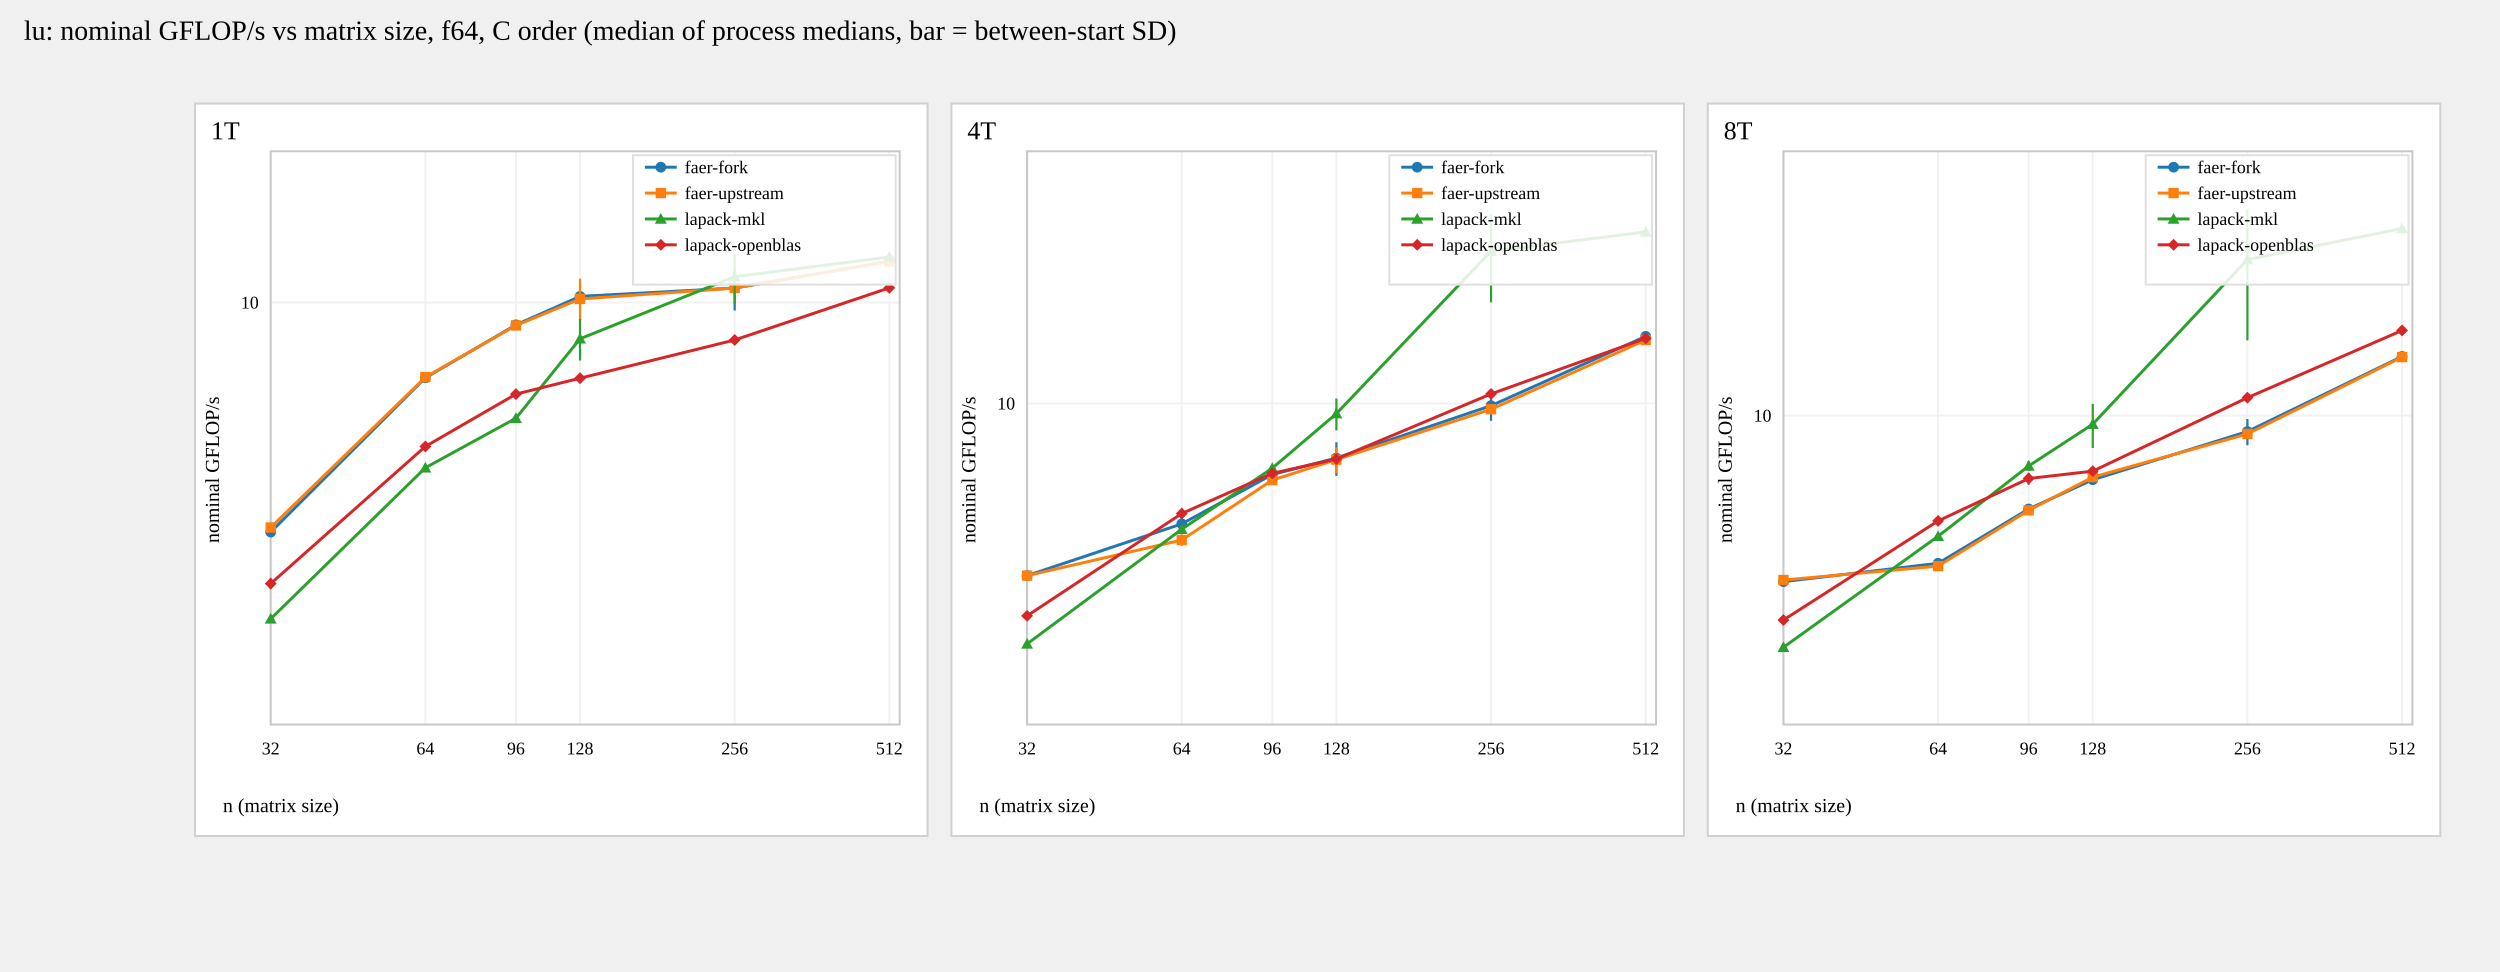
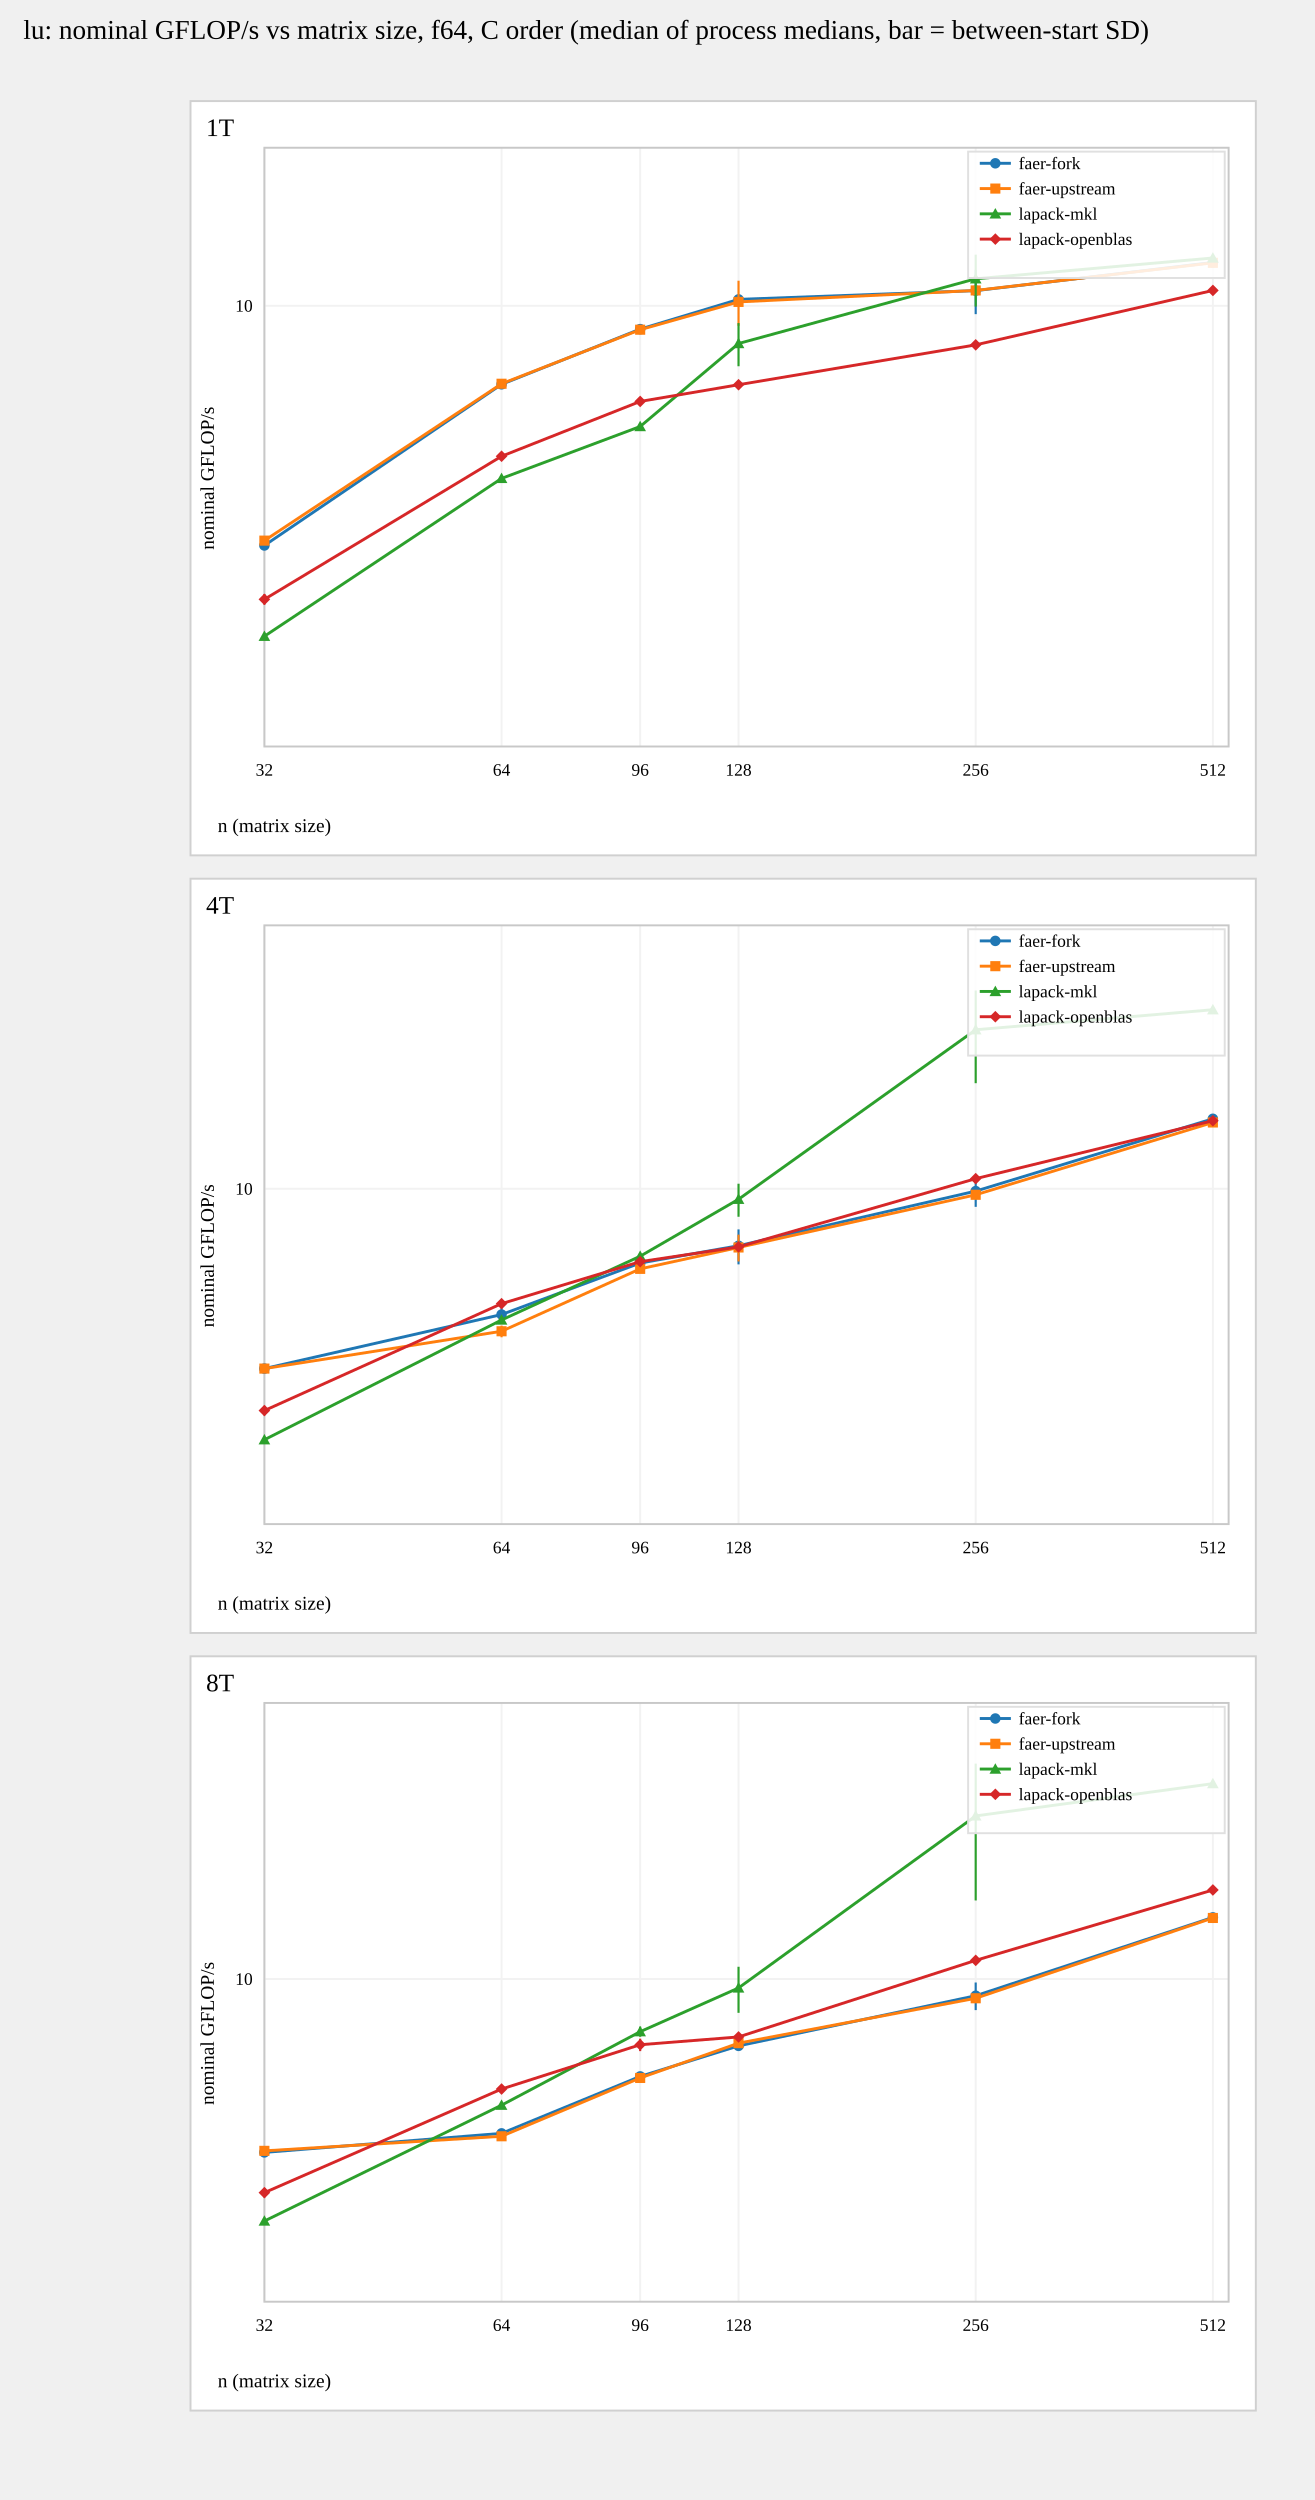
- <svg xmlns="http://www.w3.org/2000/svg" width="1256" height="488" viewBox="0 0 1256 488">
+ <svg xmlns="http://www.w3.org/2000/svg" width="676" height="1286" viewBox="0 0 676 1286">
  <text x="12.0" y="20.0" font-size="14" text-anchor="start">lu: nominal GFLOP/s vs matrix size, f64, C order (median of process medians, bar = between-start SD)</text>
  <g>
-     <rect x="98" y="52" width="368" height="368" fill="#ffffff" stroke="#d0d0d0" />
+     <rect x="98" y="52" width="548" height="388" fill="#ffffff" stroke="#d0d0d0" />
    <text x="106.0" y="70.0" font-size="13" text-anchor="start">1T</text>
-     <line x1="136.0" y1="76" x2="136.0" y2="364" stroke="#f2f2f2" />
-     <text x="136.0" y="379.0" font-size="9" text-anchor="middle">32</text>
-     <line x1="213.7" y1="76" x2="213.7" y2="364" stroke="#f2f2f2" />
-     <text x="213.7" y="379.0" font-size="9" text-anchor="middle">64</text>
-     <line x1="259.2" y1="76" x2="259.2" y2="364" stroke="#f2f2f2" />
-     <text x="259.2" y="379.0" font-size="9" text-anchor="middle">96</text>
-     <line x1="291.4" y1="76" x2="291.4" y2="364" stroke="#f2f2f2" />
-     <text x="291.4" y="379.0" font-size="9" text-anchor="middle">128</text>
-     <line x1="369.1" y1="76" x2="369.1" y2="364" stroke="#f2f2f2" />
-     <text x="369.1" y="379.0" font-size="9" text-anchor="middle">256</text>
-     <line x1="446.8" y1="76" x2="446.8" y2="364" stroke="#f2f2f2" />
-     <text x="446.8" y="379.0" font-size="9" text-anchor="middle">512</text>
-     <line x1="136" y1="152.0" x2="452" y2="152.0" stroke="#f2f2f2" />
-     <text x="130.0" y="155.0" font-size="9" text-anchor="end">10</text>
-     <rect x="136" y="76" width="316" height="288" fill="none" stroke="#c8c8c8" />
-     <text x="112.0" y="408.0" font-size="10" text-anchor="start">n (matrix size)</text>
-     <text x="110.0" y="236.0" font-size="10" text-anchor="middle" transform="rotate(-90 110.0 236.0)">nominal GFLOP/s</text>
-     <polyline points="136.0,267.3 213.7,189.8 259.2,163.2 291.4,148.9 369.1,144.7 446.8,131.2" fill="none" stroke="#1f77b4" stroke-width="1.5" />
-     <line x1="136.0" y1="268.0" x2="136.0" y2="266.7" stroke="#1f77b4" stroke-width="1.1" />
-     <circle cx="136.0" cy="267.3" r="2.7" fill="#1f77b4" />
-     <line x1="213.7" y1="190.9" x2="213.7" y2="188.8" stroke="#1f77b4" stroke-width="1.1" />
-     <circle cx="213.7" cy="189.8" r="2.7" fill="#1f77b4" />
-     <line x1="259.2" y1="164.4" x2="259.2" y2="162.0" stroke="#1f77b4" stroke-width="1.1" />
-     <circle cx="259.2" cy="163.2" r="2.7" fill="#1f77b4" />
-     <line x1="291.4" y1="149.7" x2="291.4" y2="148.1" stroke="#1f77b4" stroke-width="1.1" />
-     <circle cx="291.4" cy="148.9" r="2.7" fill="#1f77b4" />
-     <line x1="369.1" y1="156.0" x2="369.1" y2="134.7" stroke="#1f77b4" stroke-width="1.1" />
-     <circle cx="369.1" cy="144.7" r="2.7" fill="#1f77b4" />
-     <line x1="446.8" y1="132.0" x2="446.8" y2="130.3" stroke="#1f77b4" stroke-width="1.1" />
-     <circle cx="446.8" cy="131.2" r="2.7" fill="#1f77b4" />
-     <polyline points="136.0,265.0 213.7,189.5 259.2,163.5 291.4,150.2 369.1,144.7 446.8,131.3" fill="none" stroke="#ff7f0e" stroke-width="1.5" />
-     <line x1="136.0" y1="265.4" x2="136.0" y2="264.6" stroke="#ff7f0e" stroke-width="1.1" />
-     <rect x="133.4" y="262.4" width="5.2" height="5.2" fill="#ff7f0e" />
-     <line x1="213.7" y1="191.0" x2="213.7" y2="188.0" stroke="#ff7f0e" stroke-width="1.1" />
-     <rect x="211.1" y="186.9" width="5.2" height="5.2" fill="#ff7f0e" />
-     <line x1="259.2" y1="164.6" x2="259.2" y2="162.4" stroke="#ff7f0e" stroke-width="1.1" />
-     <rect x="256.6" y="160.9" width="5.2" height="5.2" fill="#ff7f0e" />
-     <line x1="291.4" y1="161.7" x2="291.4" y2="140.0" stroke="#ff7f0e" stroke-width="1.1" />
-     <rect x="288.8" y="147.6" width="5.2" height="5.2" fill="#ff7f0e" />
-     <line x1="369.1" y1="144.7" x2="369.1" y2="144.6" stroke="#ff7f0e" stroke-width="1.1" />
-     <rect x="366.5" y="142.1" width="5.2" height="5.2" fill="#ff7f0e" />
-     <line x1="446.8" y1="131.6" x2="446.8" y2="131.0" stroke="#ff7f0e" stroke-width="1.1" />
-     <rect x="444.2" y="128.7" width="5.2" height="5.2" fill="#ff7f0e" />
-     <polyline points="136.0,310.9 213.7,235.0 259.2,210.1 291.4,170.2 369.1,139.0 446.8,129.1" fill="none" stroke="#2ca02c" stroke-width="1.5" />
-     <line x1="136.0" y1="311.1" x2="136.0" y2="310.8" stroke="#2ca02c" stroke-width="1.1" />
-     <polygon points="136.0,307.9 133.0,313.3 139.0,313.3" fill="#2ca02c" />
-     <line x1="213.7" y1="235.3" x2="213.7" y2="234.8" stroke="#2ca02c" stroke-width="1.1" />
-     <polygon points="213.7,232.0 210.7,237.4 216.7,237.4" fill="#2ca02c" />
-     <line x1="259.2" y1="210.8" x2="259.2" y2="209.4" stroke="#2ca02c" stroke-width="1.1" />
-     <polygon points="259.2,207.1 256.2,212.5 262.2,212.5" fill="#2ca02c" />
-     <line x1="291.4" y1="181.1" x2="291.4" y2="160.3" stroke="#2ca02c" stroke-width="1.1" />
-     <polygon points="291.4,167.2 288.4,172.6 294.4,172.6" fill="#2ca02c" />
-     <line x1="369.1" y1="152.4" x2="369.1" y2="127.4" stroke="#2ca02c" stroke-width="1.1" />
-     <polygon points="369.1,136.0 366.1,141.4 372.1,141.4" fill="#2ca02c" />
-     <line x1="446.8" y1="129.7" x2="446.8" y2="128.4" stroke="#2ca02c" stroke-width="1.1" />
-     <polygon points="446.8,126.1 443.8,131.5 449.8,131.5" fill="#2ca02c" />
-     <polyline points="136.0,293.2 213.7,224.3 259.2,198.0 291.4,190.0 369.1,170.8 446.8,144.6" fill="none" stroke="#d62728" stroke-width="1.5" />
-     <line x1="136.0" y1="295.7" x2="136.0" y2="290.7" stroke="#d62728" stroke-width="1.1" />
-     <polygon points="136.0,290.2 133.0,293.2 136.0,296.2 139.0,293.2" fill="#d62728" />
-     <line x1="213.7" y1="225.9" x2="213.7" y2="222.8" stroke="#d62728" stroke-width="1.1" />
-     <polygon points="213.7,221.3 210.7,224.3 213.7,227.3 216.7,224.3" fill="#d62728" />
-     <line x1="259.2" y1="198.5" x2="259.2" y2="197.5" stroke="#d62728" stroke-width="1.1" />
-     <polygon points="259.2,195.0 256.2,198.0 259.2,201.0 262.2,198.0" fill="#d62728" />
-     <line x1="291.4" y1="190.1" x2="291.4" y2="189.9" stroke="#d62728" stroke-width="1.1" />
-     <polygon points="291.4,187.0 288.4,190.0 291.4,193.0 294.4,190.0" fill="#d62728" />
-     <line x1="369.1" y1="171.0" x2="369.1" y2="170.7" stroke="#d62728" stroke-width="1.1" />
-     <polygon points="369.1,167.8 366.1,170.8 369.1,173.8 372.1,170.8" fill="#d62728" />
-     <line x1="446.8" y1="145.6" x2="446.8" y2="143.7" stroke="#d62728" stroke-width="1.1" />
-     <polygon points="446.8,141.6 443.8,144.6 446.8,147.6 449.8,144.6" fill="#d62728" />
-     <rect x="318" y="78" width="132" height="65" fill="#ffffff" fill-opacity="0.86" stroke="#e0e0e0" />
-     <line x1="324" y1="84" x2="340" y2="84" stroke="#1f77b4" stroke-width="1.5" />
-     <circle cx="332.0" cy="84.0" r="2.7" fill="#1f77b4" />
-     <text x="344.0" y="87.0" font-size="9" text-anchor="start">faer-fork</text>
-     <line x1="324" y1="97" x2="340" y2="97" stroke="#ff7f0e" stroke-width="1.5" />
-     <rect x="329.4" y="94.4" width="5.2" height="5.2" fill="#ff7f0e" />
-     <text x="344.0" y="100.0" font-size="9" text-anchor="start">faer-upstream</text>
-     <line x1="324" y1="110" x2="340" y2="110" stroke="#2ca02c" stroke-width="1.5" />
-     <polygon points="332.0,107.0 329.0,112.4 335.0,112.4" fill="#2ca02c" />
-     <text x="344.0" y="113.0" font-size="9" text-anchor="start">lapack-mkl</text>
-     <line x1="324" y1="123" x2="340" y2="123" stroke="#d62728" stroke-width="1.5" />
-     <polygon points="332.0,120.0 329.0,123.0 332.0,126.0 335.0,123.0" fill="#d62728" />
-     <text x="344.0" y="126.0" font-size="9" text-anchor="start">lapack-openblas</text>
+     <line x1="136.0" y1="76" x2="136.0" y2="384" stroke="#f2f2f2" />
+     <text x="136.0" y="399.0" font-size="9" text-anchor="middle">32</text>
+     <line x1="258.0" y1="76" x2="258.0" y2="384" stroke="#f2f2f2" />
+     <text x="258.0" y="399.0" font-size="9" text-anchor="middle">64</text>
+     <line x1="329.3" y1="76" x2="329.3" y2="384" stroke="#f2f2f2" />
+     <text x="329.3" y="399.0" font-size="9" text-anchor="middle">96</text>
+     <line x1="379.9" y1="76" x2="379.9" y2="384" stroke="#f2f2f2" />
+     <text x="379.9" y="399.0" font-size="9" text-anchor="middle">128</text>
+     <line x1="501.9" y1="76" x2="501.9" y2="384" stroke="#f2f2f2" />
+     <text x="501.9" y="399.0" font-size="9" text-anchor="middle">256</text>
+     <line x1="623.9" y1="76" x2="623.9" y2="384" stroke="#f2f2f2" />
+     <text x="623.9" y="399.0" font-size="9" text-anchor="middle">512</text>
+     <line x1="136" y1="157.3" x2="632" y2="157.3" stroke="#f2f2f2" />
+     <text x="130.0" y="160.3" font-size="9" text-anchor="end">10</text>
+     <rect x="136" y="76" width="496" height="308" fill="none" stroke="#c8c8c8" />
+     <text x="112.0" y="428.0" font-size="10" text-anchor="start">n (matrix size)</text>
+     <text x="110.0" y="246.0" font-size="10" text-anchor="middle" transform="rotate(-90 110.0 246.0)">nominal GFLOP/s</text>
+     <polyline points="136.0,280.6 258.0,197.7 329.3,169.3 379.9,154.0 501.9,149.5 623.9,135.0" fill="none" stroke="#1f77b4" stroke-width="1.5" />
+     <line x1="136.0" y1="281.3" x2="136.0" y2="279.9" stroke="#1f77b4" stroke-width="1.1" />
+     <circle cx="136.0" cy="280.6" r="2.7" fill="#1f77b4" />
+     <line x1="258.0" y1="198.8" x2="258.0" y2="196.6" stroke="#1f77b4" stroke-width="1.1" />
+     <circle cx="258.0" cy="197.7" r="2.7" fill="#1f77b4" />
+     <line x1="329.3" y1="170.6" x2="329.3" y2="168.0" stroke="#1f77b4" stroke-width="1.1" />
+     <circle cx="329.3" cy="169.3" r="2.7" fill="#1f77b4" />
+     <line x1="379.9" y1="154.8" x2="379.9" y2="153.1" stroke="#1f77b4" stroke-width="1.1" />
+     <circle cx="379.9" cy="154.0" r="2.7" fill="#1f77b4" />
+     <line x1="501.9" y1="161.6" x2="501.9" y2="138.8" stroke="#1f77b4" stroke-width="1.1" />
+     <circle cx="501.9" cy="149.5" r="2.7" fill="#1f77b4" />
+     <line x1="623.9" y1="135.9" x2="623.9" y2="134.1" stroke="#1f77b4" stroke-width="1.1" />
+     <circle cx="623.9" cy="135.0" r="2.7" fill="#1f77b4" />
+     <polyline points="136.0,278.1 258.0,197.4 329.3,169.6 379.9,155.3 501.9,149.4 623.9,135.2" fill="none" stroke="#ff7f0e" stroke-width="1.5" />
+     <line x1="136.0" y1="278.5" x2="136.0" y2="277.7" stroke="#ff7f0e" stroke-width="1.1" />
+     <rect x="133.4" y="275.5" width="5.2" height="5.2" fill="#ff7f0e" />
+     <line x1="258.0" y1="199.0" x2="258.0" y2="195.8" stroke="#ff7f0e" stroke-width="1.1" />
+     <rect x="255.4" y="194.8" width="5.2" height="5.2" fill="#ff7f0e" />
+     <line x1="329.3" y1="170.8" x2="329.3" y2="168.4" stroke="#ff7f0e" stroke-width="1.1" />
+     <rect x="326.7" y="167.0" width="5.2" height="5.2" fill="#ff7f0e" />
+     <line x1="379.9" y1="167.6" x2="379.9" y2="144.4" stroke="#ff7f0e" stroke-width="1.1" />
+     <rect x="377.3" y="152.7" width="5.2" height="5.2" fill="#ff7f0e" />
+     <line x1="501.9" y1="149.5" x2="501.9" y2="149.4" stroke="#ff7f0e" stroke-width="1.1" />
+     <rect x="499.3" y="146.8" width="5.2" height="5.2" fill="#ff7f0e" />
+     <line x1="623.9" y1="135.5" x2="623.9" y2="134.8" stroke="#ff7f0e" stroke-width="1.1" />
+     <rect x="621.3" y="132.6" width="5.2" height="5.2" fill="#ff7f0e" />
+     <polyline points="136.0,327.3 258.0,246.1 329.3,219.4 379.9,176.7 501.9,143.4 623.9,132.7" fill="none" stroke="#2ca02c" stroke-width="1.5" />
+     <line x1="136.0" y1="327.5" x2="136.0" y2="327.1" stroke="#2ca02c" stroke-width="1.1" />
+     <polygon points="136.0,324.3 133.0,329.7 139.0,329.7" fill="#2ca02c" />
+     <line x1="258.0" y1="246.3" x2="258.0" y2="245.8" stroke="#2ca02c" stroke-width="1.1" />
+     <polygon points="258.0,243.1 255.0,248.5 261.0,248.5" fill="#2ca02c" />
+     <line x1="329.3" y1="220.1" x2="329.3" y2="218.6" stroke="#2ca02c" stroke-width="1.1" />
+     <polygon points="329.3,216.4 326.3,221.8 332.3,221.8" fill="#2ca02c" />
+     <line x1="379.9" y1="188.4" x2="379.9" y2="166.2" stroke="#2ca02c" stroke-width="1.1" />
+     <polygon points="379.9,173.7 376.9,179.1 382.9,179.1" fill="#2ca02c" />
+     <line x1="501.9" y1="157.7" x2="501.9" y2="131.0" stroke="#2ca02c" stroke-width="1.1" />
+     <polygon points="501.9,140.4 498.9,145.8 504.9,145.8" fill="#2ca02c" />
+     <line x1="623.9" y1="133.4" x2="623.9" y2="132.1" stroke="#2ca02c" stroke-width="1.1" />
+     <polygon points="623.9,129.7 620.9,135.1 626.9,135.1" fill="#2ca02c" />
+     <polyline points="136.0,308.3 258.0,234.7 329.3,206.5 379.9,197.9 501.9,177.4 623.9,149.4" fill="none" stroke="#d62728" stroke-width="1.5" />
+     <line x1="136.0" y1="311.0" x2="136.0" y2="305.6" stroke="#d62728" stroke-width="1.1" />
+     <polygon points="136.0,305.3 133.0,308.3 136.0,311.3 139.0,308.3" fill="#d62728" />
+     <line x1="258.0" y1="236.3" x2="258.0" y2="233.0" stroke="#d62728" stroke-width="1.1" />
+     <polygon points="258.0,231.7 255.0,234.7 258.0,237.7 261.0,234.7" fill="#d62728" />
+     <line x1="329.3" y1="207.0" x2="329.3" y2="205.9" stroke="#d62728" stroke-width="1.1" />
+     <polygon points="329.3,203.5 326.3,206.5 329.3,209.5 332.3,206.5" fill="#d62728" />
+     <line x1="379.9" y1="198.0" x2="379.9" y2="197.8" stroke="#d62728" stroke-width="1.1" />
+     <polygon points="379.9,194.9 376.9,197.9 379.9,200.9 382.9,197.9" fill="#d62728" />
+     <line x1="501.9" y1="177.6" x2="501.9" y2="177.2" stroke="#d62728" stroke-width="1.1" />
+     <polygon points="501.9,174.4 498.9,177.4 501.9,180.4 504.9,177.4" fill="#d62728" />
+     <line x1="623.9" y1="150.4" x2="623.9" y2="148.4" stroke="#d62728" stroke-width="1.1" />
+     <polygon points="623.9,146.4 620.9,149.4 623.9,152.4 626.9,149.4" fill="#d62728" />
+     <rect x="498" y="78" width="132" height="65" fill="#ffffff" fill-opacity="0.86" stroke="#e0e0e0" />
+     <line x1="504" y1="84" x2="520" y2="84" stroke="#1f77b4" stroke-width="1.5" />
+     <circle cx="512.0" cy="84.0" r="2.7" fill="#1f77b4" />
+     <text x="524.0" y="87.0" font-size="9" text-anchor="start">faer-fork</text>
+     <line x1="504" y1="97" x2="520" y2="97" stroke="#ff7f0e" stroke-width="1.5" />
+     <rect x="509.4" y="94.4" width="5.2" height="5.2" fill="#ff7f0e" />
+     <text x="524.0" y="100.0" font-size="9" text-anchor="start">faer-upstream</text>
+     <line x1="504" y1="110" x2="520" y2="110" stroke="#2ca02c" stroke-width="1.5" />
+     <polygon points="512.0,107.0 509.0,112.4 515.0,112.4" fill="#2ca02c" />
+     <text x="524.0" y="113.0" font-size="9" text-anchor="start">lapack-mkl</text>
+     <line x1="504" y1="123" x2="520" y2="123" stroke="#d62728" stroke-width="1.5" />
+     <polygon points="512.0,120.0 509.0,123.0 512.0,126.0 515.0,123.0" fill="#d62728" />
+     <text x="524.0" y="126.0" font-size="9" text-anchor="start">lapack-openblas</text>
  </g>
  <g>
-     <rect x="478" y="52" width="368" height="368" fill="#ffffff" stroke="#d0d0d0" />
-     <text x="486.0" y="70.0" font-size="13" text-anchor="start">4T</text>
-     <line x1="516.0" y1="76" x2="516.0" y2="364" stroke="#f2f2f2" />
-     <text x="516.0" y="379.0" font-size="9" text-anchor="middle">32</text>
-     <line x1="593.7" y1="76" x2="593.7" y2="364" stroke="#f2f2f2" />
-     <text x="593.7" y="379.0" font-size="9" text-anchor="middle">64</text>
-     <line x1="639.2" y1="76" x2="639.2" y2="364" stroke="#f2f2f2" />
-     <text x="639.2" y="379.0" font-size="9" text-anchor="middle">96</text>
-     <line x1="671.4" y1="76" x2="671.4" y2="364" stroke="#f2f2f2" />
-     <text x="671.4" y="379.0" font-size="9" text-anchor="middle">128</text>
-     <line x1="749.1" y1="76" x2="749.1" y2="364" stroke="#f2f2f2" />
-     <text x="749.1" y="379.0" font-size="9" text-anchor="middle">256</text>
-     <line x1="826.8" y1="76" x2="826.8" y2="364" stroke="#f2f2f2" />
-     <text x="826.8" y="379.0" font-size="9" text-anchor="middle">512</text>
-     <line x1="516" y1="202.7" x2="832" y2="202.7" stroke="#f2f2f2" />
-     <text x="510.0" y="205.7" font-size="9" text-anchor="end">10</text>
-     <rect x="516" y="76" width="316" height="288" fill="none" stroke="#c8c8c8" />
-     <text x="492.0" y="408.0" font-size="10" text-anchor="start">n (matrix size)</text>
-     <text x="490.0" y="236.0" font-size="10" text-anchor="middle" transform="rotate(-90 490.0 236.0)">nominal GFLOP/s</text>
-     <polyline points="516.0,289.2 593.7,263.2 639.2,238.4 671.4,230.1 749.1,203.8 826.8,169.0" fill="none" stroke="#1f77b4" stroke-width="1.5" />
-     <line x1="516.0" y1="290.7" x2="516.0" y2="287.7" stroke="#1f77b4" stroke-width="1.1" />
-     <circle cx="516.0" cy="289.2" r="2.7" fill="#1f77b4" />
-     <line x1="593.7" y1="267.4" x2="593.7" y2="259.2" stroke="#1f77b4" stroke-width="1.1" />
-     <circle cx="593.7" cy="263.2" r="2.7" fill="#1f77b4" />
-     <line x1="639.2" y1="242.6" x2="639.2" y2="234.4" stroke="#1f77b4" stroke-width="1.1" />
-     <circle cx="639.2" cy="238.4" r="2.7" fill="#1f77b4" />
-     <line x1="671.4" y1="239.1" x2="671.4" y2="222.2" stroke="#1f77b4" stroke-width="1.1" />
-     <circle cx="671.4" cy="230.1" r="2.7" fill="#1f77b4" />
-     <line x1="749.1" y1="211.4" x2="749.1" y2="197.1" stroke="#1f77b4" stroke-width="1.1" />
-     <circle cx="749.1" cy="203.8" r="2.7" fill="#1f77b4" />
-     <line x1="826.8" y1="169.9" x2="826.8" y2="168.1" stroke="#1f77b4" stroke-width="1.1" />
-     <circle cx="826.8" cy="169.0" r="2.7" fill="#1f77b4" />
-     <polyline points="516.0,289.2 593.7,271.3 639.2,241.2 671.4,230.9 749.1,205.6 826.8,170.8" fill="none" stroke="#ff7f0e" stroke-width="1.5" />
-     <line x1="516.0" y1="289.9" x2="516.0" y2="288.5" stroke="#ff7f0e" stroke-width="1.1" />
-     <rect x="513.4" y="286.6" width="5.2" height="5.2" fill="#ff7f0e" />
-     <line x1="593.7" y1="274.2" x2="593.7" y2="268.5" stroke="#ff7f0e" stroke-width="1.1" />
-     <rect x="591.1" y="268.7" width="5.2" height="5.2" fill="#ff7f0e" />
-     <line x1="639.2" y1="242.8" x2="639.2" y2="239.6" stroke="#ff7f0e" stroke-width="1.1" />
-     <rect x="636.6" y="238.6" width="5.2" height="5.2" fill="#ff7f0e" />
-     <line x1="671.4" y1="237.7" x2="671.4" y2="224.7" stroke="#ff7f0e" stroke-width="1.1" />
-     <rect x="668.8" y="228.3" width="5.2" height="5.2" fill="#ff7f0e" />
-     <line x1="749.1" y1="206.5" x2="749.1" y2="204.7" stroke="#ff7f0e" stroke-width="1.1" />
-     <rect x="746.5" y="203.0" width="5.2" height="5.2" fill="#ff7f0e" />
-     <line x1="826.8" y1="172.0" x2="826.8" y2="169.7" stroke="#ff7f0e" stroke-width="1.1" />
-     <rect x="824.2" y="168.2" width="5.2" height="5.2" fill="#ff7f0e" />
-     <polyline points="516.0,323.5 593.7,265.9 639.2,235.2 671.4,207.8 749.1,126.2 826.8,116.5" fill="none" stroke="#2ca02c" stroke-width="1.5" />
-     <line x1="516.0" y1="323.6" x2="516.0" y2="323.4" stroke="#2ca02c" stroke-width="1.1" />
-     <polygon points="516.0,320.5 513.0,325.9 519.0,325.9" fill="#2ca02c" />
-     <line x1="593.7" y1="266.1" x2="593.7" y2="265.6" stroke="#2ca02c" stroke-width="1.1" />
-     <polygon points="593.7,262.9 590.7,268.3 596.7,268.3" fill="#2ca02c" />
-     <line x1="639.2" y1="235.6" x2="639.2" y2="234.8" stroke="#2ca02c" stroke-width="1.1" />
-     <polygon points="639.2,232.2 636.2,237.6 642.2,237.6" fill="#2ca02c" />
-     <line x1="671.4" y1="216.2" x2="671.4" y2="200.2" stroke="#2ca02c" stroke-width="1.1" />
-     <polygon points="671.4,204.8 668.4,210.2 674.4,210.2" fill="#2ca02c" />
-     <line x1="749.1" y1="151.9" x2="749.1" y2="107.4" stroke="#2ca02c" stroke-width="1.1" />
-     <polygon points="749.1,123.2 746.1,128.6 752.1,128.6" fill="#2ca02c" />
-     <line x1="826.8" y1="116.7" x2="826.8" y2="116.3" stroke="#2ca02c" stroke-width="1.1" />
-     <polygon points="826.8,113.5 823.8,118.9 829.8,118.9" fill="#2ca02c" />
-     <polyline points="516.0,309.4 593.7,258.0 639.2,237.8 671.4,230.6 749.1,197.9 826.8,170.0" fill="none" stroke="#d62728" stroke-width="1.5" />
-     <line x1="516.0" y1="311.6" x2="516.0" y2="307.2" stroke="#d62728" stroke-width="1.1" />
-     <polygon points="516.0,306.4 513.0,309.4 516.0,312.4 519.0,309.4" fill="#d62728" />
-     <line x1="593.7" y1="258.9" x2="593.7" y2="257.1" stroke="#d62728" stroke-width="1.1" />
-     <polygon points="593.7,255.0 590.7,258.0 593.7,261.0 596.7,258.0" fill="#d62728" />
-     <line x1="639.2" y1="237.8" x2="639.2" y2="237.8" stroke="#d62728" stroke-width="1.1" />
-     <polygon points="639.2,234.8 636.2,237.8 639.2,240.8 642.2,237.8" fill="#d62728" />
-     <line x1="671.4" y1="232.9" x2="671.4" y2="228.5" stroke="#d62728" stroke-width="1.1" />
-     <polygon points="671.4,227.6 668.4,230.6 671.4,233.6 674.4,230.6" fill="#d62728" />
-     <line x1="749.1" y1="198.2" x2="749.1" y2="197.5" stroke="#d62728" stroke-width="1.1" />
-     <polygon points="749.1,194.9 746.1,197.9 749.1,200.9 752.1,197.9" fill="#d62728" />
-     <line x1="826.8" y1="170.3" x2="826.8" y2="169.7" stroke="#d62728" stroke-width="1.1" />
-     <polygon points="826.8,167.0 823.8,170.0 826.8,173.0 829.8,170.0" fill="#d62728" />
-     <rect x="698" y="78" width="132" height="65" fill="#ffffff" fill-opacity="0.86" stroke="#e0e0e0" />
-     <line x1="704" y1="84" x2="720" y2="84" stroke="#1f77b4" stroke-width="1.5" />
-     <circle cx="712.0" cy="84.0" r="2.7" fill="#1f77b4" />
-     <text x="724.0" y="87.0" font-size="9" text-anchor="start">faer-fork</text>
-     <line x1="704" y1="97" x2="720" y2="97" stroke="#ff7f0e" stroke-width="1.5" />
-     <rect x="709.4" y="94.4" width="5.2" height="5.2" fill="#ff7f0e" />
-     <text x="724.0" y="100.0" font-size="9" text-anchor="start">faer-upstream</text>
-     <line x1="704" y1="110" x2="720" y2="110" stroke="#2ca02c" stroke-width="1.5" />
-     <polygon points="712.0,107.0 709.0,112.4 715.0,112.4" fill="#2ca02c" />
-     <text x="724.0" y="113.0" font-size="9" text-anchor="start">lapack-mkl</text>
-     <line x1="704" y1="123" x2="720" y2="123" stroke="#d62728" stroke-width="1.5" />
-     <polygon points="712.0,120.0 709.0,123.0 712.0,126.0 715.0,123.0" fill="#d62728" />
-     <text x="724.0" y="126.0" font-size="9" text-anchor="start">lapack-openblas</text>
+     <rect x="98" y="452" width="548" height="388" fill="#ffffff" stroke="#d0d0d0" />
+     <text x="106.0" y="470.0" font-size="13" text-anchor="start">4T</text>
+     <line x1="136.0" y1="476" x2="136.0" y2="784" stroke="#f2f2f2" />
+     <text x="136.0" y="799.0" font-size="9" text-anchor="middle">32</text>
+     <line x1="258.0" y1="476" x2="258.0" y2="784" stroke="#f2f2f2" />
+     <text x="258.0" y="799.0" font-size="9" text-anchor="middle">64</text>
+     <line x1="329.3" y1="476" x2="329.3" y2="784" stroke="#f2f2f2" />
+     <text x="329.3" y="799.0" font-size="9" text-anchor="middle">96</text>
+     <line x1="379.9" y1="476" x2="379.9" y2="784" stroke="#f2f2f2" />
+     <text x="379.9" y="799.0" font-size="9" text-anchor="middle">128</text>
+     <line x1="501.9" y1="476" x2="501.9" y2="784" stroke="#f2f2f2" />
+     <text x="501.9" y="799.0" font-size="9" text-anchor="middle">256</text>
+     <line x1="623.9" y1="476" x2="623.9" y2="784" stroke="#f2f2f2" />
+     <text x="623.9" y="799.0" font-size="9" text-anchor="middle">512</text>
+     <line x1="136" y1="611.5" x2="632" y2="611.5" stroke="#f2f2f2" />
+     <text x="130.0" y="614.5" font-size="9" text-anchor="end">10</text>
+     <rect x="136" y="476" width="496" height="308" fill="none" stroke="#c8c8c8" />
+     <text x="112.0" y="828.0" font-size="10" text-anchor="start">n (matrix size)</text>
+     <text x="110.0" y="646.0" font-size="10" text-anchor="middle" transform="rotate(-90 110.0 646.0)">nominal GFLOP/s</text>
+     <polyline points="136.0,704.0 258.0,676.2 329.3,649.7 379.9,640.8 501.9,612.7 623.9,575.5" fill="none" stroke="#1f77b4" stroke-width="1.5" />
+     <line x1="136.0" y1="705.6" x2="136.0" y2="702.5" stroke="#1f77b4" stroke-width="1.1" />
+     <circle cx="136.0" cy="704.0" r="2.7" fill="#1f77b4" />
+     <line x1="258.0" y1="680.7" x2="258.0" y2="671.9" stroke="#1f77b4" stroke-width="1.1" />
+     <circle cx="258.0" cy="676.2" r="2.7" fill="#1f77b4" />
+     <line x1="329.3" y1="654.2" x2="329.3" y2="645.4" stroke="#1f77b4" stroke-width="1.1" />
+     <circle cx="329.3" cy="649.7" r="2.7" fill="#1f77b4" />
+     <line x1="379.9" y1="650.4" x2="379.9" y2="632.4" stroke="#1f77b4" stroke-width="1.1" />
+     <circle cx="379.9" cy="640.8" r="2.7" fill="#1f77b4" />
+     <line x1="501.9" y1="620.8" x2="501.9" y2="605.5" stroke="#1f77b4" stroke-width="1.1" />
+     <circle cx="501.9" cy="612.7" r="2.7" fill="#1f77b4" />
+     <line x1="623.9" y1="576.4" x2="623.9" y2="574.5" stroke="#1f77b4" stroke-width="1.1" />
+     <circle cx="623.9" cy="575.5" r="2.7" fill="#1f77b4" />
+     <polyline points="136.0,704.0 258.0,684.8 329.3,652.7 379.9,641.7 501.9,614.6 623.9,577.4" fill="none" stroke="#ff7f0e" stroke-width="1.5" />
+     <line x1="136.0" y1="704.8" x2="136.0" y2="703.2" stroke="#ff7f0e" stroke-width="1.1" />
+     <rect x="133.4" y="701.4" width="5.2" height="5.2" fill="#ff7f0e" />
+     <line x1="258.0" y1="687.9" x2="258.0" y2="681.9" stroke="#ff7f0e" stroke-width="1.1" />
+     <rect x="255.4" y="682.2" width="5.2" height="5.2" fill="#ff7f0e" />
+     <line x1="329.3" y1="654.4" x2="329.3" y2="651.0" stroke="#ff7f0e" stroke-width="1.1" />
+     <rect x="326.7" y="650.1" width="5.2" height="5.2" fill="#ff7f0e" />
+     <line x1="379.9" y1="648.9" x2="379.9" y2="635.1" stroke="#ff7f0e" stroke-width="1.1" />
+     <rect x="377.3" y="639.1" width="5.2" height="5.2" fill="#ff7f0e" />
+     <line x1="501.9" y1="615.6" x2="501.9" y2="613.6" stroke="#ff7f0e" stroke-width="1.1" />
+     <rect x="499.3" y="612.0" width="5.2" height="5.2" fill="#ff7f0e" />
+     <line x1="623.9" y1="578.6" x2="623.9" y2="576.2" stroke="#ff7f0e" stroke-width="1.1" />
+     <rect x="621.3" y="574.8" width="5.2" height="5.2" fill="#ff7f0e" />
+     <polyline points="136.0,740.6 258.0,679.0 329.3,646.2 379.9,616.9 501.9,529.7 623.9,519.4" fill="none" stroke="#2ca02c" stroke-width="1.5" />
+     <line x1="136.0" y1="740.8" x2="136.0" y2="740.5" stroke="#2ca02c" stroke-width="1.1" />
+     <polygon points="136.0,737.6 133.0,743.0 139.0,743.0" fill="#2ca02c" />
+     <line x1="258.0" y1="679.3" x2="258.0" y2="678.8" stroke="#2ca02c" stroke-width="1.1" />
+     <polygon points="258.0,676.0 255.0,681.4 261.0,681.4" fill="#2ca02c" />
+     <line x1="329.3" y1="646.7" x2="329.3" y2="645.8" stroke="#2ca02c" stroke-width="1.1" />
+     <polygon points="329.3,643.2 326.3,648.6 332.3,648.6" fill="#2ca02c" />
+     <line x1="379.9" y1="625.9" x2="379.9" y2="608.9" stroke="#2ca02c" stroke-width="1.1" />
+     <polygon points="379.9,613.9 376.9,619.3 382.9,619.3" fill="#2ca02c" />
+     <line x1="501.9" y1="557.2" x2="501.9" y2="509.5" stroke="#2ca02c" stroke-width="1.1" />
+     <polygon points="501.9,526.7 498.9,532.1 504.9,532.1" fill="#2ca02c" />
+     <line x1="623.9" y1="519.6" x2="623.9" y2="519.2" stroke="#2ca02c" stroke-width="1.1" />
+     <polygon points="623.9,516.4 620.9,521.8 626.9,521.8" fill="#2ca02c" />
+     <polyline points="136.0,725.6 258.0,670.6 329.3,649.0 379.9,641.4 501.9,606.3 623.9,576.5" fill="none" stroke="#d62728" stroke-width="1.5" />
+     <line x1="136.0" y1="728.0" x2="136.0" y2="723.2" stroke="#d62728" stroke-width="1.1" />
+     <polygon points="136.0,722.6 133.0,725.6 136.0,728.6 139.0,725.6" fill="#d62728" />
+     <line x1="258.0" y1="671.6" x2="258.0" y2="669.7" stroke="#d62728" stroke-width="1.1" />
+     <polygon points="258.0,667.6 255.0,670.6 258.0,673.6 261.0,670.6" fill="#d62728" />
+     <line x1="329.3" y1="649.1" x2="329.3" y2="649.0" stroke="#d62728" stroke-width="1.1" />
+     <polygon points="329.3,646.0 326.3,649.0 329.3,652.0 332.3,649.0" fill="#d62728" />
+     <line x1="379.9" y1="643.8" x2="379.9" y2="639.1" stroke="#d62728" stroke-width="1.1" />
+     <polygon points="379.9,638.4 376.9,641.4 379.9,644.4 382.9,641.4" fill="#d62728" />
+     <line x1="501.9" y1="606.7" x2="501.9" y2="606.0" stroke="#d62728" stroke-width="1.1" />
+     <polygon points="501.9,603.3 498.9,606.3 501.9,609.3 504.9,606.3" fill="#d62728" />
+     <line x1="623.9" y1="576.8" x2="623.9" y2="576.2" stroke="#d62728" stroke-width="1.1" />
+     <polygon points="623.9,573.5 620.9,576.5 623.9,579.5 626.9,576.5" fill="#d62728" />
+     <rect x="498" y="478" width="132" height="65" fill="#ffffff" fill-opacity="0.86" stroke="#e0e0e0" />
+     <line x1="504" y1="484" x2="520" y2="484" stroke="#1f77b4" stroke-width="1.5" />
+     <circle cx="512.0" cy="484.0" r="2.7" fill="#1f77b4" />
+     <text x="524.0" y="487.0" font-size="9" text-anchor="start">faer-fork</text>
+     <line x1="504" y1="497" x2="520" y2="497" stroke="#ff7f0e" stroke-width="1.5" />
+     <rect x="509.4" y="494.4" width="5.2" height="5.2" fill="#ff7f0e" />
+     <text x="524.0" y="500.0" font-size="9" text-anchor="start">faer-upstream</text>
+     <line x1="504" y1="510" x2="520" y2="510" stroke="#2ca02c" stroke-width="1.5" />
+     <polygon points="512.0,507.0 509.0,512.4 515.0,512.4" fill="#2ca02c" />
+     <text x="524.0" y="513.0" font-size="9" text-anchor="start">lapack-mkl</text>
+     <line x1="504" y1="523" x2="520" y2="523" stroke="#d62728" stroke-width="1.5" />
+     <polygon points="512.0,520.0 509.0,523.0 512.0,526.0 515.0,523.0" fill="#d62728" />
+     <text x="524.0" y="526.0" font-size="9" text-anchor="start">lapack-openblas</text>
  </g>
  <g>
-     <rect x="858" y="52" width="368" height="368" fill="#ffffff" stroke="#d0d0d0" />
-     <text x="866.0" y="70.0" font-size="13" text-anchor="start">8T</text>
-     <line x1="896.0" y1="76" x2="896.0" y2="364" stroke="#f2f2f2" />
-     <text x="896.0" y="379.0" font-size="9" text-anchor="middle">32</text>
-     <line x1="973.7" y1="76" x2="973.7" y2="364" stroke="#f2f2f2" />
-     <text x="973.7" y="379.0" font-size="9" text-anchor="middle">64</text>
-     <line x1="1019.2" y1="76" x2="1019.2" y2="364" stroke="#f2f2f2" />
-     <text x="1019.2" y="379.0" font-size="9" text-anchor="middle">96</text>
-     <line x1="1051.4" y1="76" x2="1051.4" y2="364" stroke="#f2f2f2" />
-     <text x="1051.4" y="379.0" font-size="9" text-anchor="middle">128</text>
-     <line x1="1129.1" y1="76" x2="1129.1" y2="364" stroke="#f2f2f2" />
-     <text x="1129.1" y="379.0" font-size="9" text-anchor="middle">256</text>
-     <line x1="1206.8" y1="76" x2="1206.8" y2="364" stroke="#f2f2f2" />
-     <text x="1206.8" y="379.0" font-size="9" text-anchor="middle">512</text>
-     <line x1="896" y1="208.8" x2="1212" y2="208.8" stroke="#f2f2f2" />
-     <text x="890.0" y="211.8" font-size="9" text-anchor="end">10</text>
-     <rect x="896" y="76" width="316" height="288" fill="none" stroke="#c8c8c8" />
-     <text x="872.0" y="408.0" font-size="10" text-anchor="start">n (matrix size)</text>
-     <text x="870.0" y="236.0" font-size="10" text-anchor="middle" transform="rotate(-90 870.0 236.0)">nominal GFLOP/s</text>
-     <polyline points="896.0,292.2 973.7,283.0 1019.2,255.7 1051.4,241.0 1129.1,216.8 1206.8,179.1" fill="none" stroke="#1f77b4" stroke-width="1.5" />
-     <line x1="896.0" y1="293.0" x2="896.0" y2="291.3" stroke="#1f77b4" stroke-width="1.1" />
-     <circle cx="896.0" cy="292.2" r="2.7" fill="#1f77b4" />
-     <line x1="973.7" y1="284.8" x2="973.7" y2="281.2" stroke="#1f77b4" stroke-width="1.1" />
-     <circle cx="973.7" cy="283.0" r="2.7" fill="#1f77b4" />
-     <line x1="1019.2" y1="257.1" x2="1019.2" y2="254.3" stroke="#1f77b4" stroke-width="1.1" />
-     <circle cx="1019.2" cy="255.7" r="2.7" fill="#1f77b4" />
-     <line x1="1051.4" y1="242.5" x2="1051.4" y2="239.5" stroke="#1f77b4" stroke-width="1.1" />
-     <circle cx="1051.4" cy="241.0" r="2.7" fill="#1f77b4" />
-     <line x1="1129.1" y1="223.7" x2="1129.1" y2="210.5" stroke="#1f77b4" stroke-width="1.1" />
-     <circle cx="1129.1" cy="216.8" r="2.7" fill="#1f77b4" />
-     <line x1="1206.8" y1="179.8" x2="1206.8" y2="178.4" stroke="#1f77b4" stroke-width="1.1" />
-     <circle cx="1206.8" cy="179.1" r="2.7" fill="#1f77b4" />
-     <polyline points="896.0,291.4 973.7,284.4 1019.2,256.4 1051.4,239.7 1129.1,218.0 1206.8,179.4" fill="none" stroke="#ff7f0e" stroke-width="1.5" />
-     <line x1="896.0" y1="292.2" x2="896.0" y2="290.7" stroke="#ff7f0e" stroke-width="1.1" />
-     <rect x="893.4" y="288.8" width="5.2" height="5.2" fill="#ff7f0e" />
-     <line x1="973.7" y1="285.9" x2="973.7" y2="283.0" stroke="#ff7f0e" stroke-width="1.1" />
-     <rect x="971.1" y="281.8" width="5.2" height="5.2" fill="#ff7f0e" />
-     <line x1="1019.2" y1="258.7" x2="1019.2" y2="254.1" stroke="#ff7f0e" stroke-width="1.1" />
-     <rect x="1016.6" y="253.8" width="5.2" height="5.2" fill="#ff7f0e" />
-     <line x1="1051.4" y1="240.2" x2="1051.4" y2="239.1" stroke="#ff7f0e" stroke-width="1.1" />
-     <rect x="1048.8" y="237.1" width="5.2" height="5.2" fill="#ff7f0e" />
-     <line x1="1129.1" y1="218.3" x2="1129.1" y2="217.7" stroke="#ff7f0e" stroke-width="1.1" />
-     <rect x="1126.5" y="215.4" width="5.2" height="5.2" fill="#ff7f0e" />
-     <line x1="1206.8" y1="181.8" x2="1206.8" y2="177.0" stroke="#ff7f0e" stroke-width="1.1" />
-     <rect x="1204.2" y="176.8" width="5.2" height="5.2" fill="#ff7f0e" />
-     <polyline points="896.0,325.2 973.7,269.4 1019.2,234.1 1051.4,213.1 1129.1,130.4 1206.8,114.8" fill="none" stroke="#2ca02c" stroke-width="1.5" />
-     <line x1="896.0" y1="325.6" x2="896.0" y2="324.7" stroke="#2ca02c" stroke-width="1.1" />
-     <polygon points="896.0,322.2 893.0,327.6 899.0,327.6" fill="#2ca02c" />
-     <line x1="973.7" y1="269.5" x2="973.7" y2="269.3" stroke="#2ca02c" stroke-width="1.1" />
-     <polygon points="973.7,266.4 970.7,271.8 976.7,271.8" fill="#2ca02c" />
-     <line x1="1019.2" y1="236.6" x2="1019.2" y2="231.7" stroke="#2ca02c" stroke-width="1.1" />
-     <polygon points="1019.2,231.1 1016.2,236.5 1022.2,236.5" fill="#2ca02c" />
-     <line x1="1051.4" y1="225.1" x2="1051.4" y2="202.9" stroke="#2ca02c" stroke-width="1.1" />
-     <polygon points="1051.4,210.1 1048.4,215.5 1054.4,215.5" fill="#2ca02c" />
-     <line x1="1129.1" y1="171.0" x2="1129.1" y2="105.2" stroke="#2ca02c" stroke-width="1.1" />
-     <polygon points="1129.1,127.4 1126.1,132.8 1132.1,132.8" fill="#2ca02c" />
-     <line x1="1206.8" y1="116.8" x2="1206.8" y2="113.0" stroke="#2ca02c" stroke-width="1.1" />
-     <polygon points="1206.8,111.8 1203.8,117.2 1209.8,117.2" fill="#2ca02c" />
-     <polyline points="896.0,311.5 973.7,261.7 1019.2,240.4 1051.4,236.7 1129.1,199.8 1206.8,166.0" fill="none" stroke="#d62728" stroke-width="1.5" />
-     <line x1="896.0" y1="313.8" x2="896.0" y2="309.3" stroke="#d62728" stroke-width="1.1" />
-     <polygon points="896.0,308.5 893.0,311.5 896.0,314.5 899.0,311.5" fill="#d62728" />
-     <line x1="973.7" y1="261.8" x2="973.7" y2="261.6" stroke="#d62728" stroke-width="1.1" />
-     <polygon points="973.7,258.7 970.7,261.7 973.7,264.7 976.7,261.7" fill="#d62728" />
-     <line x1="1019.2" y1="243.5" x2="1019.2" y2="237.5" stroke="#d62728" stroke-width="1.1" />
-     <polygon points="1019.2,237.4 1016.2,240.4 1019.2,243.4 1022.2,240.4" fill="#d62728" />
-     <line x1="1051.4" y1="236.9" x2="1051.4" y2="236.5" stroke="#d62728" stroke-width="1.1" />
-     <polygon points="1051.4,233.7 1048.4,236.7 1051.4,239.7 1054.4,236.7" fill="#d62728" />
-     <line x1="1129.1" y1="200.2" x2="1129.1" y2="199.4" stroke="#d62728" stroke-width="1.1" />
-     <polygon points="1129.1,196.8 1126.1,199.8 1129.1,202.8 1132.1,199.8" fill="#d62728" />
-     <line x1="1206.8" y1="166.6" x2="1206.8" y2="165.3" stroke="#d62728" stroke-width="1.1" />
-     <polygon points="1206.8,163.0 1203.8,166.0 1206.8,169.0 1209.8,166.0" fill="#d62728" />
-     <rect x="1078" y="78" width="132" height="65" fill="#ffffff" fill-opacity="0.86" stroke="#e0e0e0" />
-     <line x1="1084" y1="84" x2="1100" y2="84" stroke="#1f77b4" stroke-width="1.5" />
-     <circle cx="1092.0" cy="84.0" r="2.7" fill="#1f77b4" />
-     <text x="1104.0" y="87.0" font-size="9" text-anchor="start">faer-fork</text>
-     <line x1="1084" y1="97" x2="1100" y2="97" stroke="#ff7f0e" stroke-width="1.5" />
-     <rect x="1089.4" y="94.4" width="5.2" height="5.2" fill="#ff7f0e" />
-     <text x="1104.0" y="100.0" font-size="9" text-anchor="start">faer-upstream</text>
-     <line x1="1084" y1="110" x2="1100" y2="110" stroke="#2ca02c" stroke-width="1.5" />
-     <polygon points="1092.0,107.0 1089.0,112.4 1095.0,112.4" fill="#2ca02c" />
-     <text x="1104.0" y="113.0" font-size="9" text-anchor="start">lapack-mkl</text>
-     <line x1="1084" y1="123" x2="1100" y2="123" stroke="#d62728" stroke-width="1.5" />
-     <polygon points="1092.0,120.0 1089.0,123.0 1092.0,126.0 1095.0,123.0" fill="#d62728" />
-     <text x="1104.0" y="126.0" font-size="9" text-anchor="start">lapack-openblas</text>
+     <rect x="98" y="852" width="548" height="388" fill="#ffffff" stroke="#d0d0d0" />
+     <text x="106.0" y="870.0" font-size="13" text-anchor="start">8T</text>
+     <line x1="136.0" y1="876" x2="136.0" y2="1184" stroke="#f2f2f2" />
+     <text x="136.0" y="1199.0" font-size="9" text-anchor="middle">32</text>
+     <line x1="258.0" y1="876" x2="258.0" y2="1184" stroke="#f2f2f2" />
+     <text x="258.0" y="1199.0" font-size="9" text-anchor="middle">64</text>
+     <line x1="329.3" y1="876" x2="329.3" y2="1184" stroke="#f2f2f2" />
+     <text x="329.3" y="1199.0" font-size="9" text-anchor="middle">96</text>
+     <line x1="379.9" y1="876" x2="379.9" y2="1184" stroke="#f2f2f2" />
+     <text x="379.9" y="1199.0" font-size="9" text-anchor="middle">128</text>
+     <line x1="501.9" y1="876" x2="501.9" y2="1184" stroke="#f2f2f2" />
+     <text x="501.9" y="1199.0" font-size="9" text-anchor="middle">256</text>
+     <line x1="623.9" y1="876" x2="623.9" y2="1184" stroke="#f2f2f2" />
+     <text x="623.9" y="1199.0" font-size="9" text-anchor="middle">512</text>
+     <line x1="136" y1="1018.0" x2="632" y2="1018.0" stroke="#f2f2f2" />
+     <text x="130.0" y="1021.0" font-size="9" text-anchor="end">10</text>
+     <rect x="136" y="876" width="496" height="308" fill="none" stroke="#c8c8c8" />
+     <text x="112.0" y="1228.0" font-size="10" text-anchor="start">n (matrix size)</text>
+     <text x="110.0" y="1046.0" font-size="10" text-anchor="middle" transform="rotate(-90 110.0 1046.0)">nominal GFLOP/s</text>
+     <polyline points="136.0,1107.2 258.0,1097.4 329.3,1068.1 379.9,1052.4 501.9,1026.6 623.9,986.3" fill="none" stroke="#1f77b4" stroke-width="1.5" />
+     <line x1="136.0" y1="1108.1" x2="136.0" y2="1106.3" stroke="#1f77b4" stroke-width="1.1" />
+     <circle cx="136.0" cy="1107.2" r="2.7" fill="#1f77b4" />
+     <line x1="258.0" y1="1099.3" x2="258.0" y2="1095.5" stroke="#1f77b4" stroke-width="1.1" />
+     <circle cx="258.0" cy="1097.4" r="2.7" fill="#1f77b4" />
+     <line x1="329.3" y1="1069.6" x2="329.3" y2="1066.7" stroke="#1f77b4" stroke-width="1.1" />
+     <circle cx="329.3" cy="1068.1" r="2.7" fill="#1f77b4" />
+     <line x1="379.9" y1="1054.0" x2="379.9" y2="1050.9" stroke="#1f77b4" stroke-width="1.1" />
+     <circle cx="379.9" cy="1052.4" r="2.7" fill="#1f77b4" />
+     <line x1="501.9" y1="1034.0" x2="501.9" y2="1019.8" stroke="#1f77b4" stroke-width="1.1" />
+     <circle cx="501.9" cy="1026.6" r="2.7" fill="#1f77b4" />
+     <line x1="623.9" y1="987.1" x2="623.9" y2="985.5" stroke="#1f77b4" stroke-width="1.1" />
+     <circle cx="623.9" cy="986.3" r="2.7" fill="#1f77b4" />
+     <polyline points="136.0,1106.4 258.0,1098.9 329.3,1068.9 379.9,1051.0 501.9,1027.9 623.9,986.6" fill="none" stroke="#ff7f0e" stroke-width="1.5" />
+     <line x1="136.0" y1="1107.2" x2="136.0" y2="1105.6" stroke="#ff7f0e" stroke-width="1.1" />
+     <rect x="133.4" y="1103.8" width="5.2" height="5.2" fill="#ff7f0e" />
+     <line x1="258.0" y1="1100.5" x2="258.0" y2="1097.3" stroke="#ff7f0e" stroke-width="1.1" />
+     <rect x="255.4" y="1096.3" width="5.2" height="5.2" fill="#ff7f0e" />
+     <line x1="329.3" y1="1071.4" x2="329.3" y2="1066.5" stroke="#ff7f0e" stroke-width="1.1" />
+     <rect x="326.7" y="1066.3" width="5.2" height="5.2" fill="#ff7f0e" />
+     <line x1="379.9" y1="1051.6" x2="379.9" y2="1050.5" stroke="#ff7f0e" stroke-width="1.1" />
+     <rect x="377.3" y="1048.4" width="5.2" height="5.2" fill="#ff7f0e" />
+     <line x1="501.9" y1="1028.2" x2="501.9" y2="1027.6" stroke="#ff7f0e" stroke-width="1.1" />
+     <rect x="499.3" y="1025.3" width="5.2" height="5.2" fill="#ff7f0e" />
+     <line x1="623.9" y1="989.2" x2="623.9" y2="984.1" stroke="#ff7f0e" stroke-width="1.1" />
+     <rect x="621.3" y="984.0" width="5.2" height="5.2" fill="#ff7f0e" />
+     <polyline points="136.0,1142.5 258.0,1082.9 329.3,1045.1 379.9,1022.6 501.9,934.1 623.9,917.5" fill="none" stroke="#2ca02c" stroke-width="1.5" />
+     <line x1="136.0" y1="1142.9" x2="136.0" y2="1142.0" stroke="#2ca02c" stroke-width="1.1" />
+     <polygon points="136.0,1139.5 133.0,1144.9 139.0,1144.9" fill="#2ca02c" />
+     <line x1="258.0" y1="1083.0" x2="258.0" y2="1082.8" stroke="#2ca02c" stroke-width="1.1" />
+     <polygon points="258.0,1079.9 255.0,1085.3 261.0,1085.3" fill="#2ca02c" />
+     <line x1="329.3" y1="1047.7" x2="329.3" y2="1042.5" stroke="#2ca02c" stroke-width="1.1" />
+     <polygon points="329.3,1042.1 326.3,1047.5 332.3,1047.5" fill="#2ca02c" />
+     <line x1="379.9" y1="1035.4" x2="379.9" y2="1011.7" stroke="#2ca02c" stroke-width="1.1" />
+     <polygon points="379.9,1019.6 376.9,1025.0 382.9,1025.0" fill="#2ca02c" />
+     <line x1="501.9" y1="977.6" x2="501.9" y2="907.2" stroke="#2ca02c" stroke-width="1.1" />
+     <polygon points="501.9,931.1 498.9,936.5 504.9,936.5" fill="#2ca02c" />
+     <line x1="623.9" y1="919.6" x2="623.9" y2="915.5" stroke="#2ca02c" stroke-width="1.1" />
+     <polygon points="623.9,914.5 620.9,919.9 626.9,919.9" fill="#2ca02c" />
+     <polyline points="136.0,1127.9 258.0,1074.6 329.3,1051.8 379.9,1047.8 501.9,1008.4 623.9,972.2" fill="none" stroke="#d62728" stroke-width="1.5" />
+     <line x1="136.0" y1="1130.3" x2="136.0" y2="1125.5" stroke="#d62728" stroke-width="1.1" />
+     <polygon points="136.0,1124.9 133.0,1127.9 136.0,1130.9 139.0,1127.9" fill="#d62728" />
+     <line x1="258.0" y1="1074.7" x2="258.0" y2="1074.5" stroke="#d62728" stroke-width="1.1" />
+     <polygon points="258.0,1071.6 255.0,1074.6 258.0,1077.6 261.0,1074.6" fill="#d62728" />
+     <line x1="329.3" y1="1055.1" x2="329.3" y2="1048.7" stroke="#d62728" stroke-width="1.1" />
+     <polygon points="329.3,1048.8 326.3,1051.8 329.3,1054.8 332.3,1051.8" fill="#d62728" />
+     <line x1="379.9" y1="1048.1" x2="379.9" y2="1047.6" stroke="#d62728" stroke-width="1.1" />
+     <polygon points="379.9,1044.8 376.9,1047.8 379.9,1050.8 382.9,1047.8" fill="#d62728" />
+     <line x1="501.9" y1="1008.8" x2="501.9" y2="1008.0" stroke="#d62728" stroke-width="1.1" />
+     <polygon points="501.9,1005.4 498.9,1008.4 501.9,1011.4 504.9,1008.4" fill="#d62728" />
+     <line x1="623.9" y1="972.9" x2="623.9" y2="971.5" stroke="#d62728" stroke-width="1.1" />
+     <polygon points="623.9,969.2 620.9,972.2 623.9,975.2 626.9,972.2" fill="#d62728" />
+     <rect x="498" y="878" width="132" height="65" fill="#ffffff" fill-opacity="0.86" stroke="#e0e0e0" />
+     <line x1="504" y1="884" x2="520" y2="884" stroke="#1f77b4" stroke-width="1.5" />
+     <circle cx="512.0" cy="884.0" r="2.7" fill="#1f77b4" />
+     <text x="524.0" y="887.0" font-size="9" text-anchor="start">faer-fork</text>
+     <line x1="504" y1="897" x2="520" y2="897" stroke="#ff7f0e" stroke-width="1.5" />
+     <rect x="509.4" y="894.4" width="5.2" height="5.2" fill="#ff7f0e" />
+     <text x="524.0" y="900.0" font-size="9" text-anchor="start">faer-upstream</text>
+     <line x1="504" y1="910" x2="520" y2="910" stroke="#2ca02c" stroke-width="1.5" />
+     <polygon points="512.0,907.0 509.0,912.4 515.0,912.4" fill="#2ca02c" />
+     <text x="524.0" y="913.0" font-size="9" text-anchor="start">lapack-mkl</text>
+     <line x1="504" y1="923" x2="520" y2="923" stroke="#d62728" stroke-width="1.5" />
+     <polygon points="512.0,920.0 509.0,923.0 512.0,926.0 515.0,923.0" fill="#d62728" />
+     <text x="524.0" y="926.0" font-size="9" text-anchor="start">lapack-openblas</text>
  </g>
</svg>
